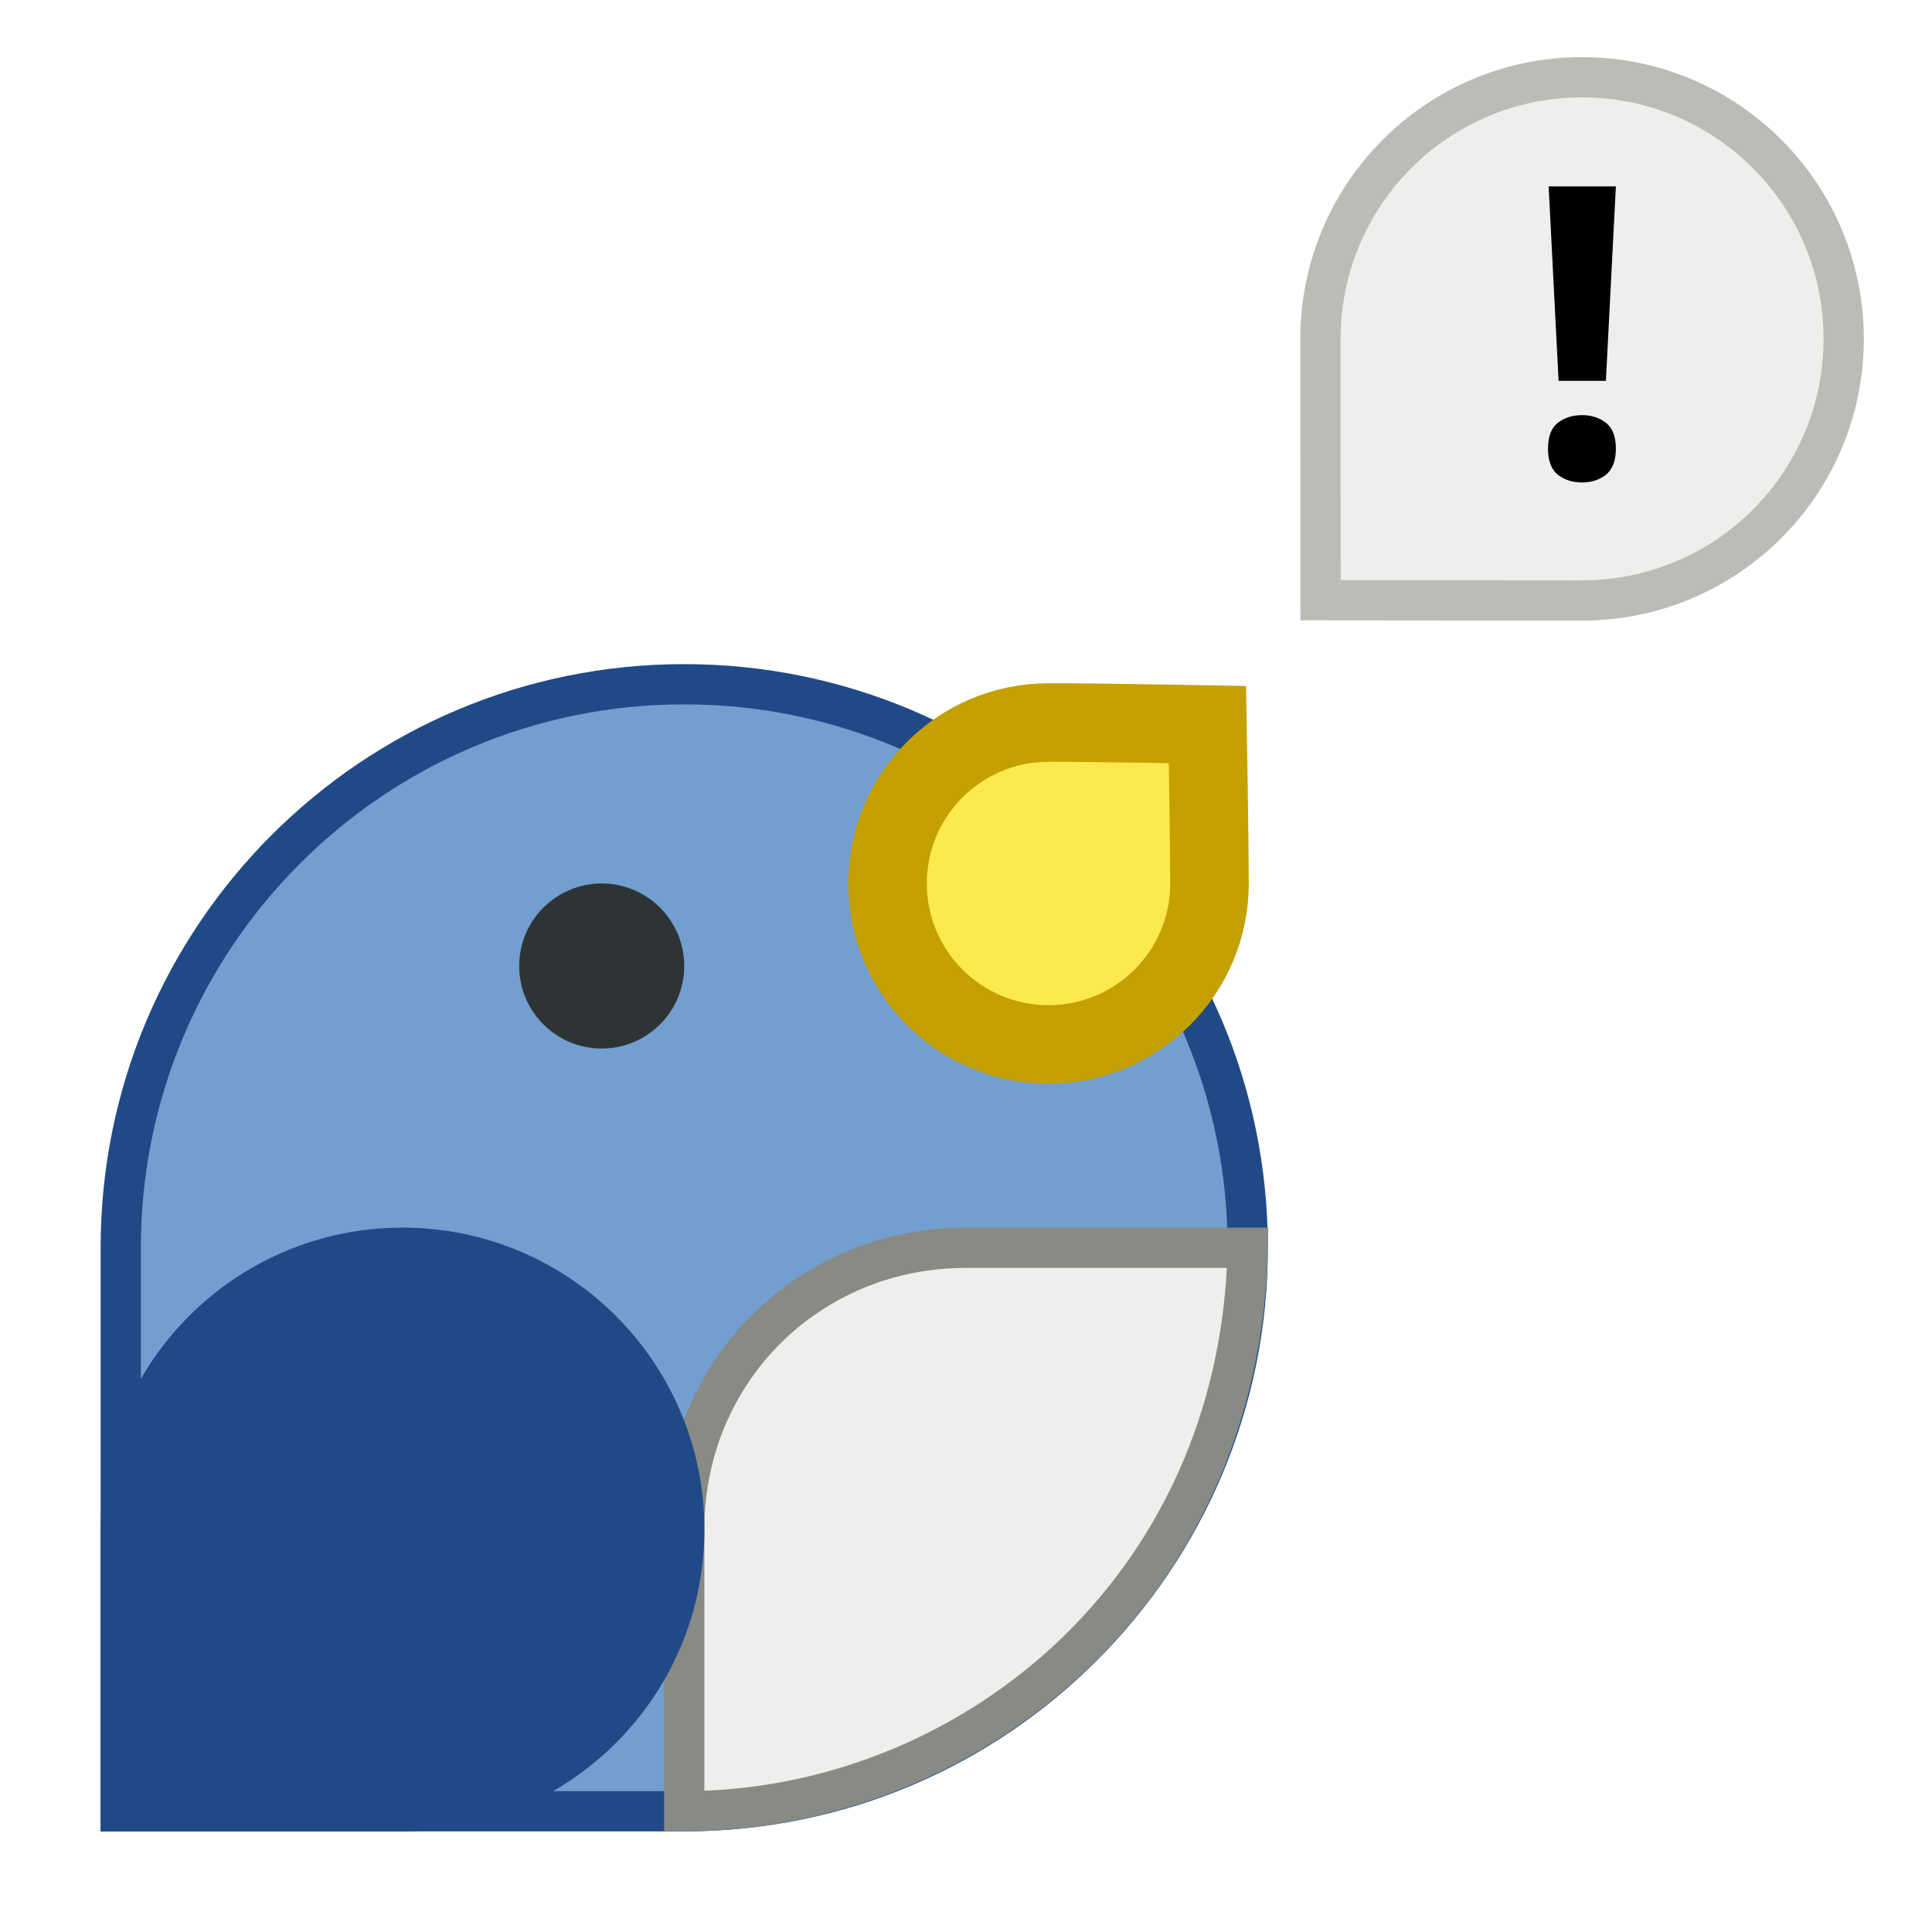
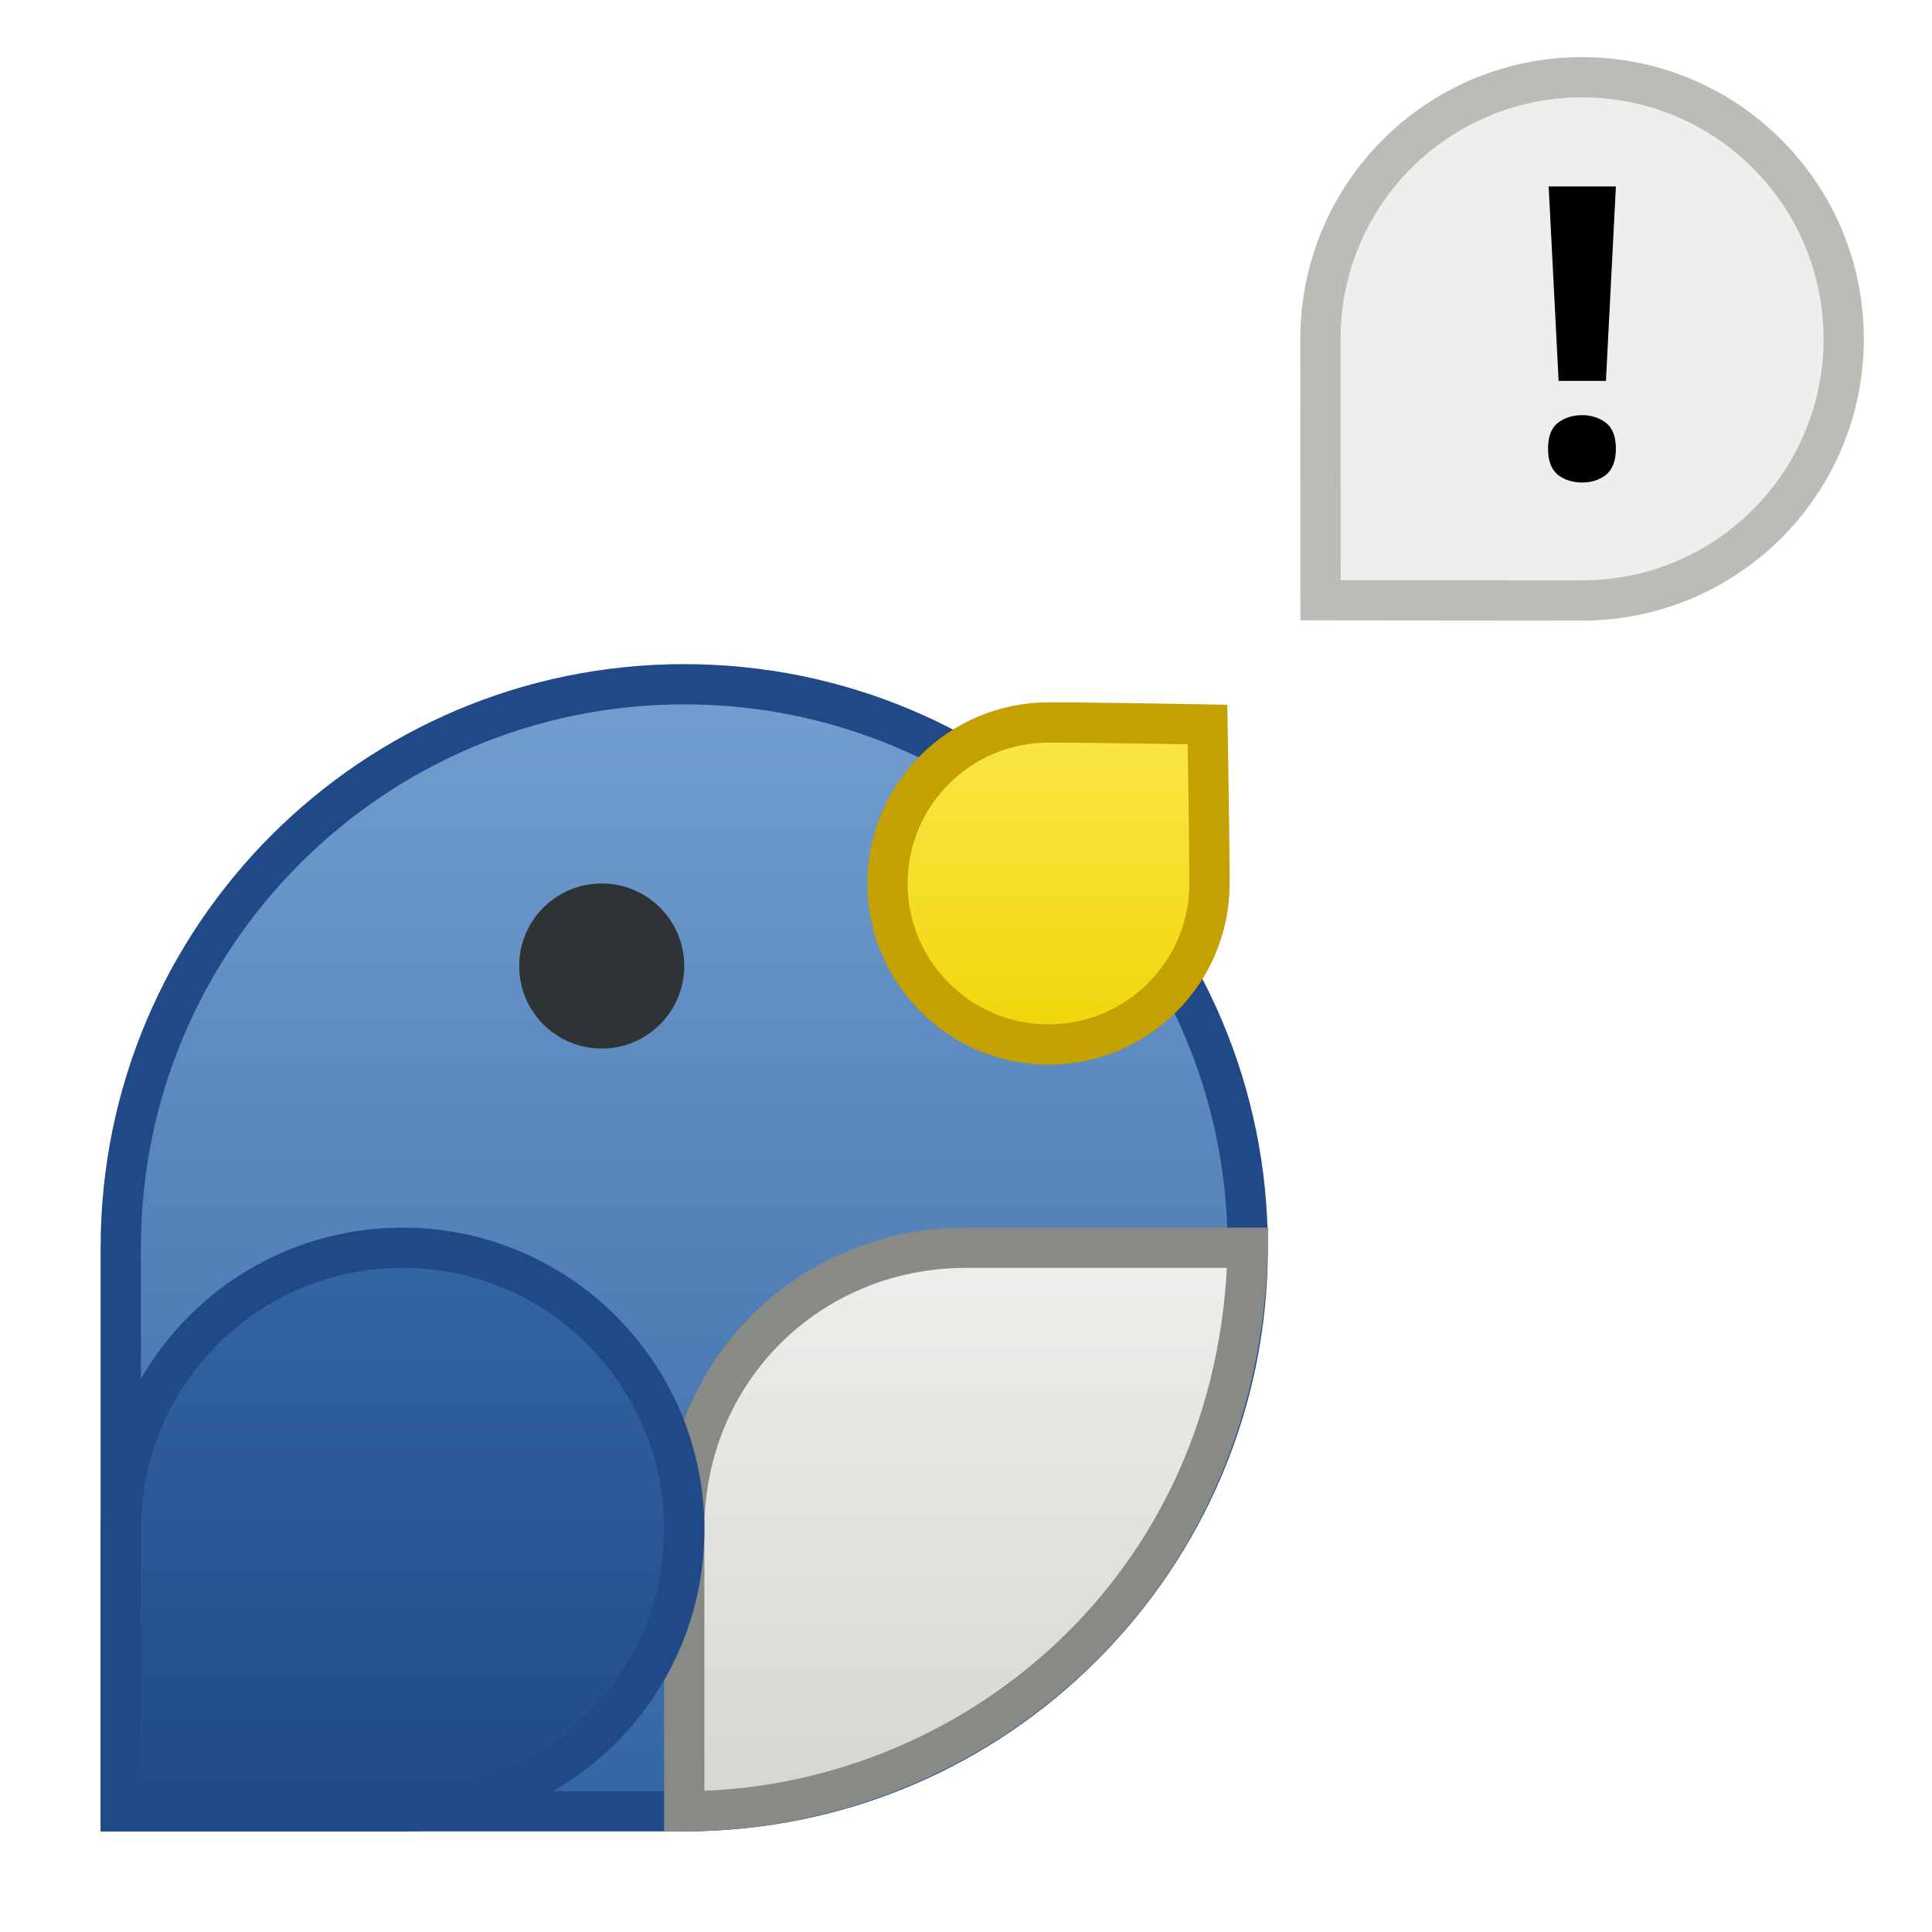
- <svg xmlns="http://www.w3.org/2000/svg" width="48px" height="48px" id="svg2985" version="1.1">
+ <svg xmlns="http://www.w3.org/2000/svg" xmlns:xlink="http://www.w3.org/1999/xlink" width="48px" height="48px" id="svg2985" version="1.1">
  <defs id="defs2987">
+     <linearGradient id="linearGradient3816">
+       <stop style="stop-color:#3465a4;stop-opacity:1;" offset="0" id="stop3818" />
+       <stop style="stop-color:#204a87;stop-opacity:1;" offset="1" id="stop3820" />
+     </linearGradient>
+     <linearGradient id="linearGradient3807">
+       <stop style="stop-color:#d3d7cf;stop-opacity:1;" offset="0" id="stop3809" />
+       <stop style="stop-color:#eeeeec;stop-opacity:1;" offset="1" id="stop3811" />
+     </linearGradient>
+     <linearGradient id="linearGradient3799">
+       <stop style="stop-color:#3465a4;stop-opacity:1;" offset="0" id="stop3801" />
+       <stop style="stop-color:#729fcf;stop-opacity:1;" offset="1" id="stop3803" />
+     </linearGradient>
+     <linearGradient id="linearGradient3791">
+       <stop style="stop-color:#edd400;stop-opacity:1;" offset="0" id="stop3793" />
+       <stop style="stop-color:#fce94f;stop-opacity:1;" offset="1" id="stop3795" />
+     </linearGradient>
    <linearGradient id="linearGradient3823">
      <stop style="stop-color:#3465a4;stop-opacity:1;" offset="0" id="stop3825" />
      <stop style="stop-color:#729fcf;stop-opacity:1;" offset="1" id="stop3827" />
    </linearGradient>
    <linearGradient id="linearGradient3815">
      <stop style="stop-color:#729fcf;stop-opacity:1;" offset="0" id="stop3817" />
      <stop style="stop-color:#729fcf;stop-opacity:0;" offset="1" id="stop3819" />
    </linearGradient>
    <linearGradient id="linearGradient3779">
      <stop style="stop-color:#fcaf3e;stop-opacity:1;" offset="0" id="stop3781" />
      <stop id="stop3791" offset="0.927" style="stop-color:#fcaf3e;stop-opacity:1;" />
      <stop style="stop-color:#000000;stop-opacity:0.823;" offset="1" id="stop3783" />
    </linearGradient>
+     <linearGradient xlink:href="#linearGradient3791" id="linearGradient3797" x1="21.075" y1="27" x2="21.075" y2="17" gradientUnits="userSpaceOnUse" />
+     <linearGradient xlink:href="#linearGradient3799" id="linearGradient3805" x1="17" y1="45" x2="17" y2="17" gradientUnits="userSpaceOnUse" />
+     <linearGradient xlink:href="#linearGradient3807" id="linearGradient3813" x1="24" y1="45.5" x2="24" y2="31" gradientUnits="userSpaceOnUse" />
+     <linearGradient xlink:href="#linearGradient3816" id="linearGradient3824" x1="10" y1="31" x2="10" y2="45" gradientUnits="userSpaceOnUse" />
  </defs>
  <g id="layer1">
    <rect style="fill:#eeeeec;fill-opacity:1;stroke:none;stroke-width:2;stroke-linecap:butt;stroke-linejoin:miter;stroke-miterlimit:4;stroke-opacity:1;stroke-dasharray:none;opacity:0" id="rect3793" width="48" height="48" x="0" y="0" />
-     <g id="g3777" transform="translate(3,-3)">
-       <path id="path3791" d="M 28,34 C 28,41.732 21.732,48 14,48 10.17,48 0,48 0,48 0,48 0,37.902 0,34 0,26.268 6.268,20 14,20 c 7.732,0 14,6.268 14,14 z" style="fill:#729fcf;fill-opacity:1;stroke:#204a87" />
-       <path d="m 28,41 a 7,7 0 1 1 -14,0 7,7 0 1 1 14,0 z" id="path3862" style="opacity:0;fill:#3465a4;fill-opacity:1;stroke:none" />
-       <path transform="translate(0,-14)" style="opacity:0;fill:#3465a4;fill-opacity:1;stroke:none" id="path3866" d="m 28,41 a 7,7 0 1 1 -14,0 7,7 0 1 1 14,0 z" />
-       <path d="m 28,41 a 7,7 0 1 1 -14,0 7,7 0 1 1 14,0 z" id="path3868" style="opacity:0;fill:#3465a4;fill-opacity:1;stroke:none" transform="translate(-14,0)" />
-       <path transform="translate(-7,-7)" style="opacity:0;fill:#3465a4;fill-opacity:1;stroke:none" id="path3874" d="m 28,41 a 7,7 0 1 1 -14,0 7,7 0 1 1 14,0 z" />
-       <path transform="translate(9.050252,-9.050252)" style="opacity:0;fill:#3465a4;fill-opacity:1;stroke:none" id="path3886" d="m 16.05,34 a 2.05,2.05 0 1 1 -4.101,0 2.05,2.05 0 1 1 4.101,0 z" />
-       <path transform="translate(-2.050252,-7)" style="fill:#2e3436;fill-opacity:1;stroke:none" id="path3012" d="m 16.05,34 a 2.05,2.05 0 1 1 -4.101,0 2.05,2.05 0 1 1 4.101,0 z" />
-       <path id="path3788" d="m 16.05,34 c 0,1.132 -0.918,2.05 -2.05,2.05 -1.132,0 -2.05,-0.918 -2.05,-2.05 0,-1.132 0.918,-2.05 2.05,-2.05 0.635,0 2.024,0.026 2.024,0.026 0,0 0.026,1.527 0.026,2.024 z" style="fill:#fce94f;fill-opacity:1;stroke:#c4a000" transform="matrix(1.950979,0,0,1.950979,-4.263458,-41.38355)" />
-       <path id="path3797" d="m 14,48 c 0,0 0,-3.061 0,-7 0,-3.939 3.099,-7 7,-7 3.901,0 7,0 7,0 -0.177,8.573 -7,14 -14,14 z" style="fill:#eeeeec;stroke:#888a85;stroke-opacity:1" />
-       <path id="path3782" d="m 28,41 c 0,3.866 -3.134,7 -7,7 -1.84,0 -7,0 -7,0 0,0 0,-4.974 0,-7 0,-3.866 3.134,-7 7,-7 3.866,0 7,3.134 7,7 z" style="fill:#204a87;fill-opacity:1;stroke:#204a87" transform="translate(-14,0)" />
-       <path id="path3803" d="m 42.806,11.419 c 0,3.59 -2.91,6.5 -6.5,6.5 -1.574,0 -6.497,-0.006 -6.497,-0.006 0,0 -0.003,-4.479 -0.003,-6.494 0,-3.59 2.91,-6.5 6.5,-6.5 3.59,0 6.5,2.91 6.5,6.5 z" style="fill:#eeeeec;fill-opacity:1;stroke:#babdb6;stroke-opacity:1" />
-       <path d="m 28,41 a 7,7 0 1 1 -14,0 7,7 0 1 1 14,0 z" id="path3805" style="opacity:0;fill:#3465a4;fill-opacity:1;stroke:none" transform="translate(4,-18)" />
-       <text transform="scale(0.9899343,1.010168)" id="text3773" y="14.712" x="35.241" style="font-size:10.024px;font-style:normal;font-variant:normal;font-weight:normal;font-stretch:normal;line-height:125%;letter-spacing:0px;word-spacing:0px;fill:#000000;fill-opacity:1;stroke:none;font-family:Ubuntu;-inkscape-font-specification:Ubuntu" xml:space="preserve">
-         <tspan style="font-weight:bold;-inkscape-font-specification:Ubuntu Bold" y="14.712" x="35.241" id="tspan3775">!</tspan>
-       </text>
-     </g>
+     <path style="fill:url(#linearGradient3805);fill-opacity:1;stroke:#204a87" d="M 31,31 C 31,38.732 24.732,45 17,45 13.17,45 3,45 3,45 3,45 3,34.902 3,31 3,23.268 9.268,17 17,17 c 7.732,0 14,6.268 14,14 z" id="path3791" />
+     <path style="opacity:0;fill:#3465a4;fill-opacity:1;stroke:none" id="path3862" d="m 28,41 a 7,7 0 1 1 -14,0 7,7 0 1 1 14,0 z" transform="translate(3,-3)" />
+     <path d="m 28,41 a 7,7 0 1 1 -14,0 7,7 0 1 1 14,0 z" id="path3866" style="opacity:0;fill:#3465a4;fill-opacity:1;stroke:none" transform="translate(3,-17)" />
+     <path transform="translate(-11,-3)" style="opacity:0;fill:#3465a4;fill-opacity:1;stroke:none" id="path3868" d="m 28,41 a 7,7 0 1 1 -14,0 7,7 0 1 1 14,0 z" />
+     <path d="m 28,41 a 7,7 0 1 1 -14,0 7,7 0 1 1 14,0 z" id="path3874" style="opacity:0;fill:#3465a4;fill-opacity:1;stroke:none" transform="translate(-4,-10)" />
+     <path d="m 16.05,34 a 2.05,2.05 0 1 1 -4.101,0 2.05,2.05 0 1 1 4.101,0 z" id="path3886" style="opacity:0;fill:#3465a4;fill-opacity:1;stroke:none" transform="translate(12.05025,-12.05025)" />
+     <path d="m 16.05,34 a 2.05,2.05 0 1 1 -4.101,0 2.05,2.05 0 1 1 4.101,0 z" id="path3012" style="fill:#2e3436;fill-opacity:1;stroke:none" transform="translate(0.9497476,-10)" />
+     <path style="fill:url(#linearGradient3797);fill-opacity:1;stroke:#c4a000;stroke-width:1;stroke-miterlimit:4;stroke-dasharray:none" d="m 30.05,21.95 c 0,2.209 -1.791,4 -4,4 -2.209,0 -4,-1.791 -4,-4 0,-2.209 1.791,-4 4,-4 1.239,0 3.95,0.05 3.95,0.05 0,0 0.05,2.979 0.05,3.95 z" id="path3788" />
+     <path style="fill:url(#linearGradient3813);stroke:#888a85;stroke-opacity:1;fill-opacity:1" d="m 17,45 c 0,0 0,-3.061 0,-7 0,-3.939 3.099,-7 7,-7 3.901,0 7,0 7,0 -0.177,8.573 -7,14 -14,14 z" id="path3797" />
+     <path style="fill:url(#linearGradient3824);fill-opacity:1;stroke:#204a87" d="m 17,38 c 0,3.866 -3.134,7 -7,7 -1.84,0 -7,0 -7,0 0,0 0,-4.974 0,-7 0,-3.866 3.134,-7 7,-7 3.866,0 7,3.134 7,7 z" id="path3782" />
+     <path style="fill:#eeeeec;fill-opacity:1;stroke:#babdb6;stroke-opacity:1" d="m 45.806,8.419 c 0,3.59 -2.91,6.5 -6.5,6.5 -1.574,0 -6.497,-0.006 -6.497,-0.006 0,0 -0.003,-4.479 -0.003,-6.494 0,-3.59 2.91,-6.5 6.5,-6.5 3.59,0 6.5,2.91 6.5,6.5 z" id="path3803" />
+     <path transform="translate(7,-21)" style="opacity:0;fill:#3465a4;fill-opacity:1;stroke:none" id="path3805" d="m 28,41 a 7,7 0 1 1 -14,0 7,7 0 1 1 14,0 z" />
+     <text xml:space="preserve" style="font-size:10.024px;font-style:normal;font-variant:normal;font-weight:normal;font-stretch:normal;line-height:125%;letter-spacing:0px;word-spacing:0px;fill:#000000;fill-opacity:1;stroke:none;font-family:Ubuntu;-inkscape-font-specification:Ubuntu" x="38.272" y="11.742" id="text3773" transform="scale(0.9899343,1.010168)">
+       <tspan id="tspan3775" x="38.272" y="11.742" style="font-weight:bold;-inkscape-font-specification:Ubuntu Bold">!</tspan>
+     </text>
  </g>
</svg>
